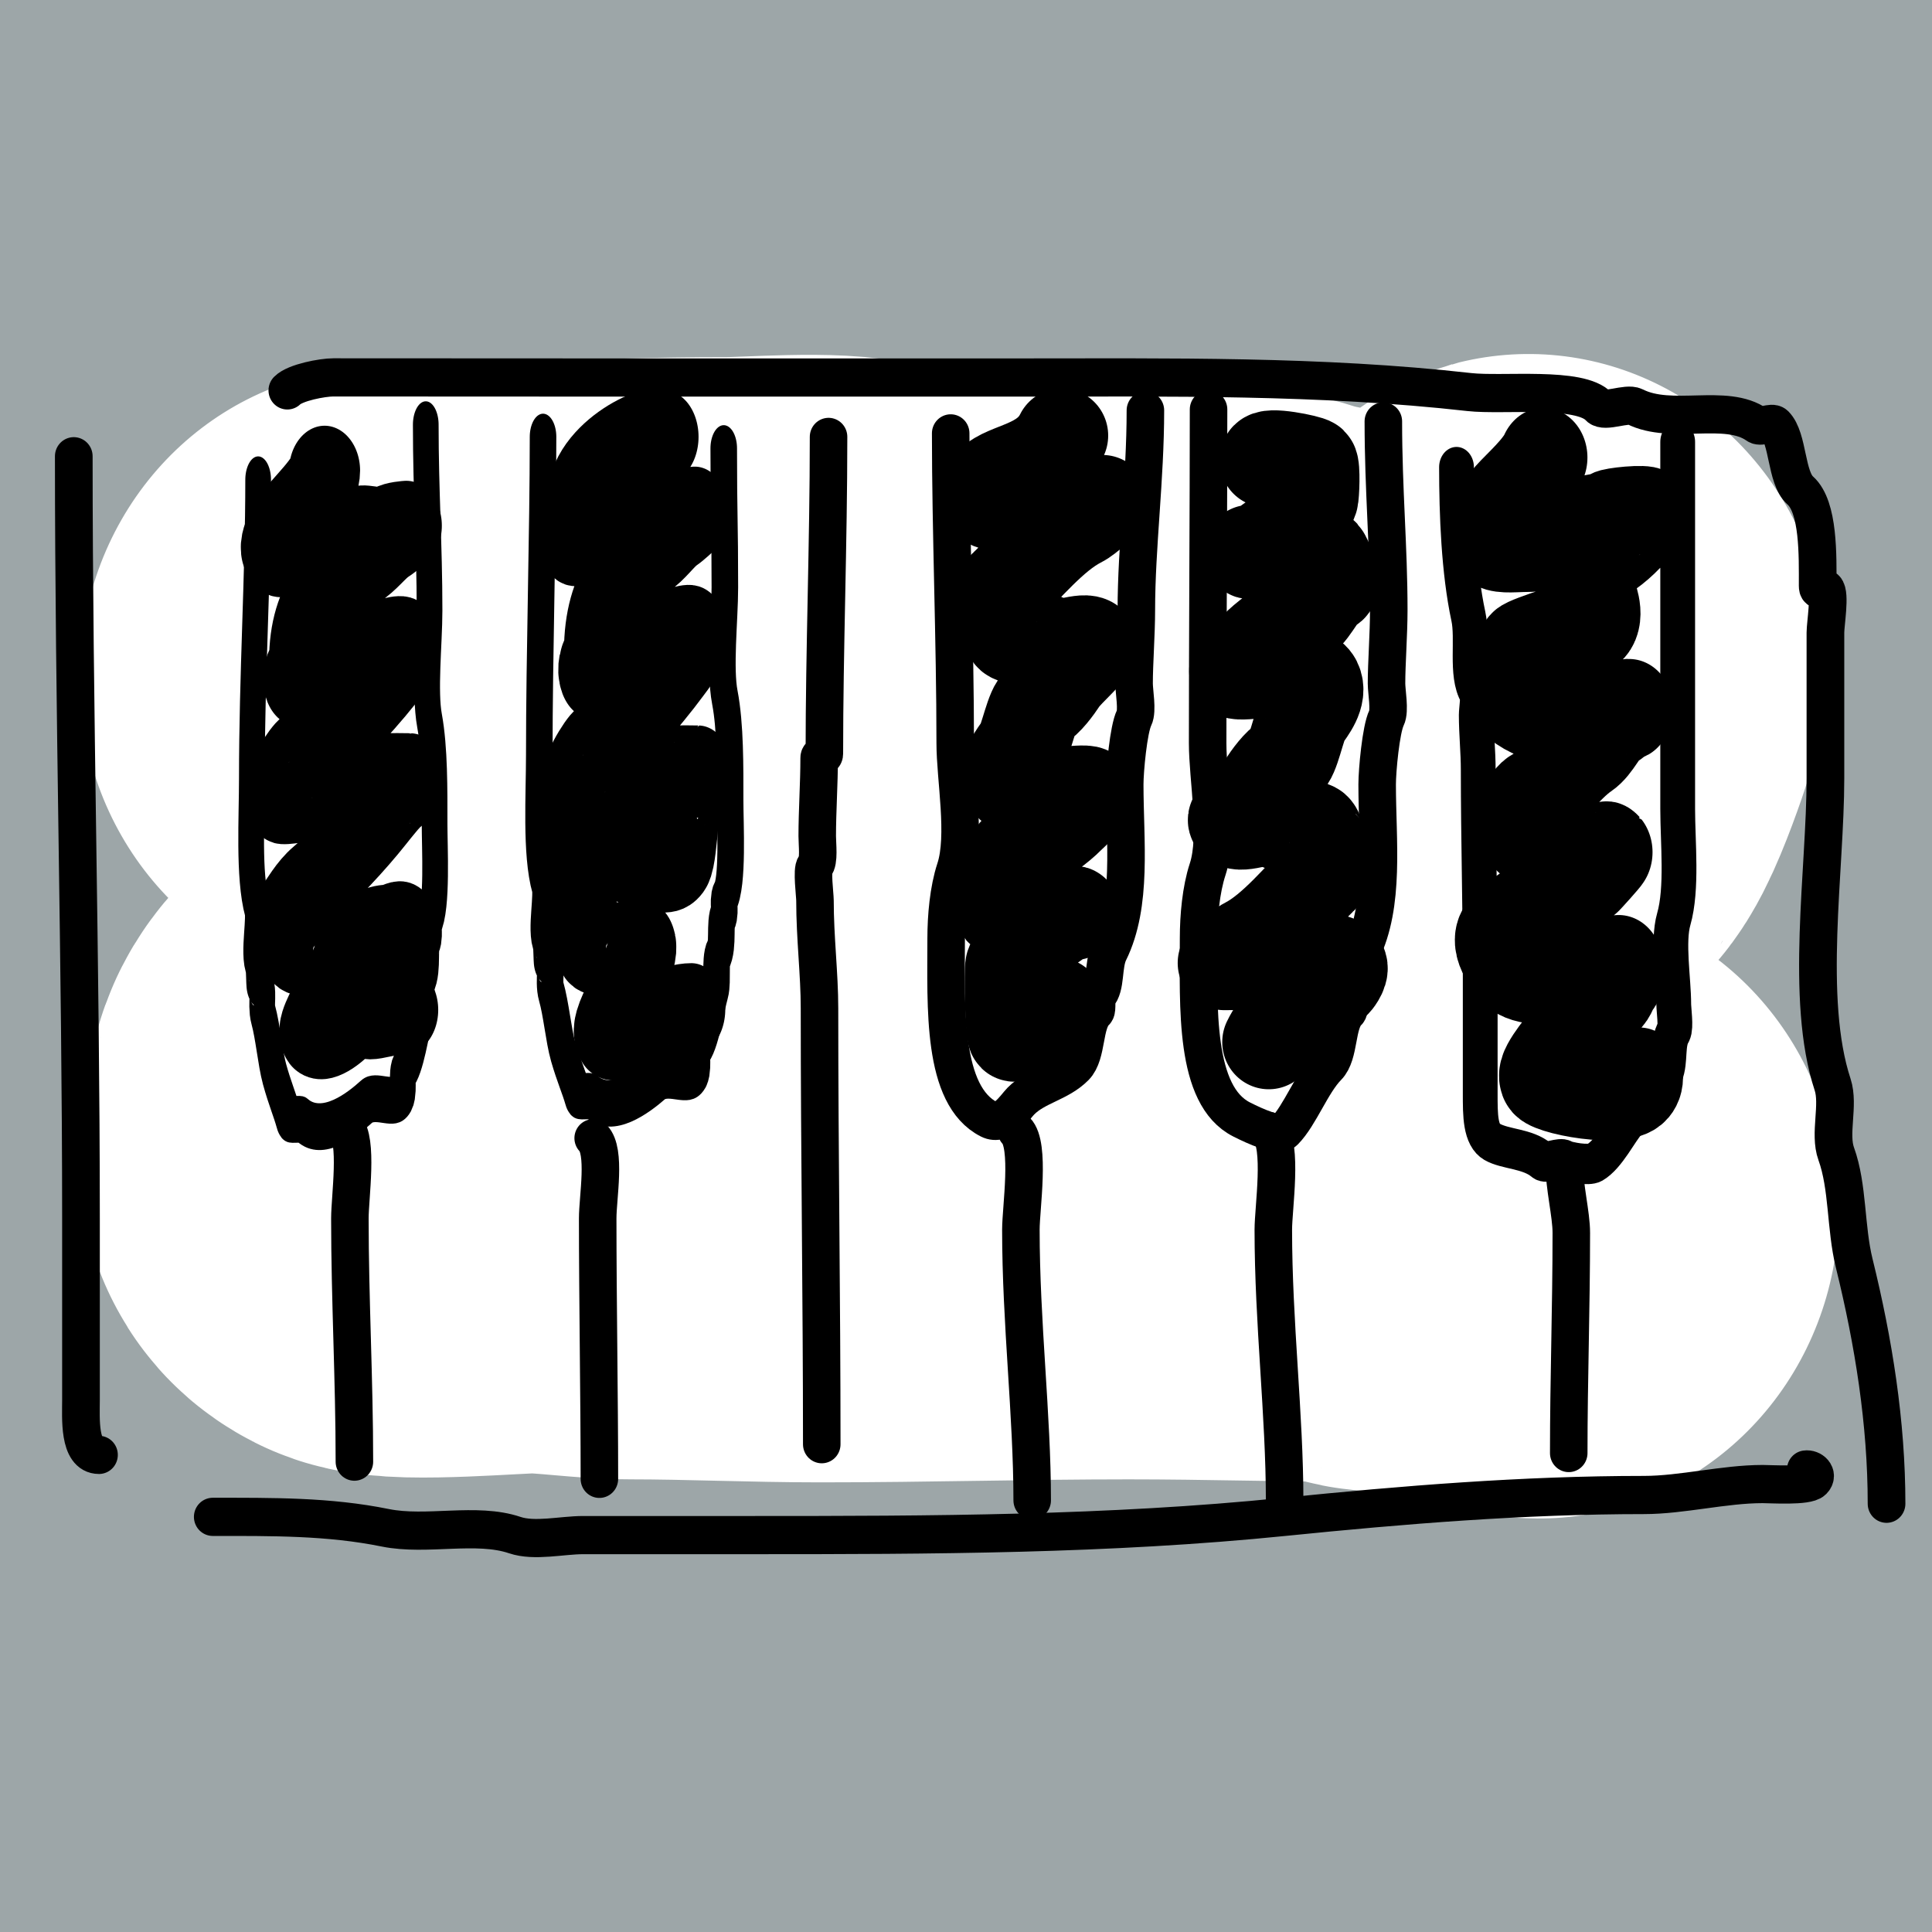
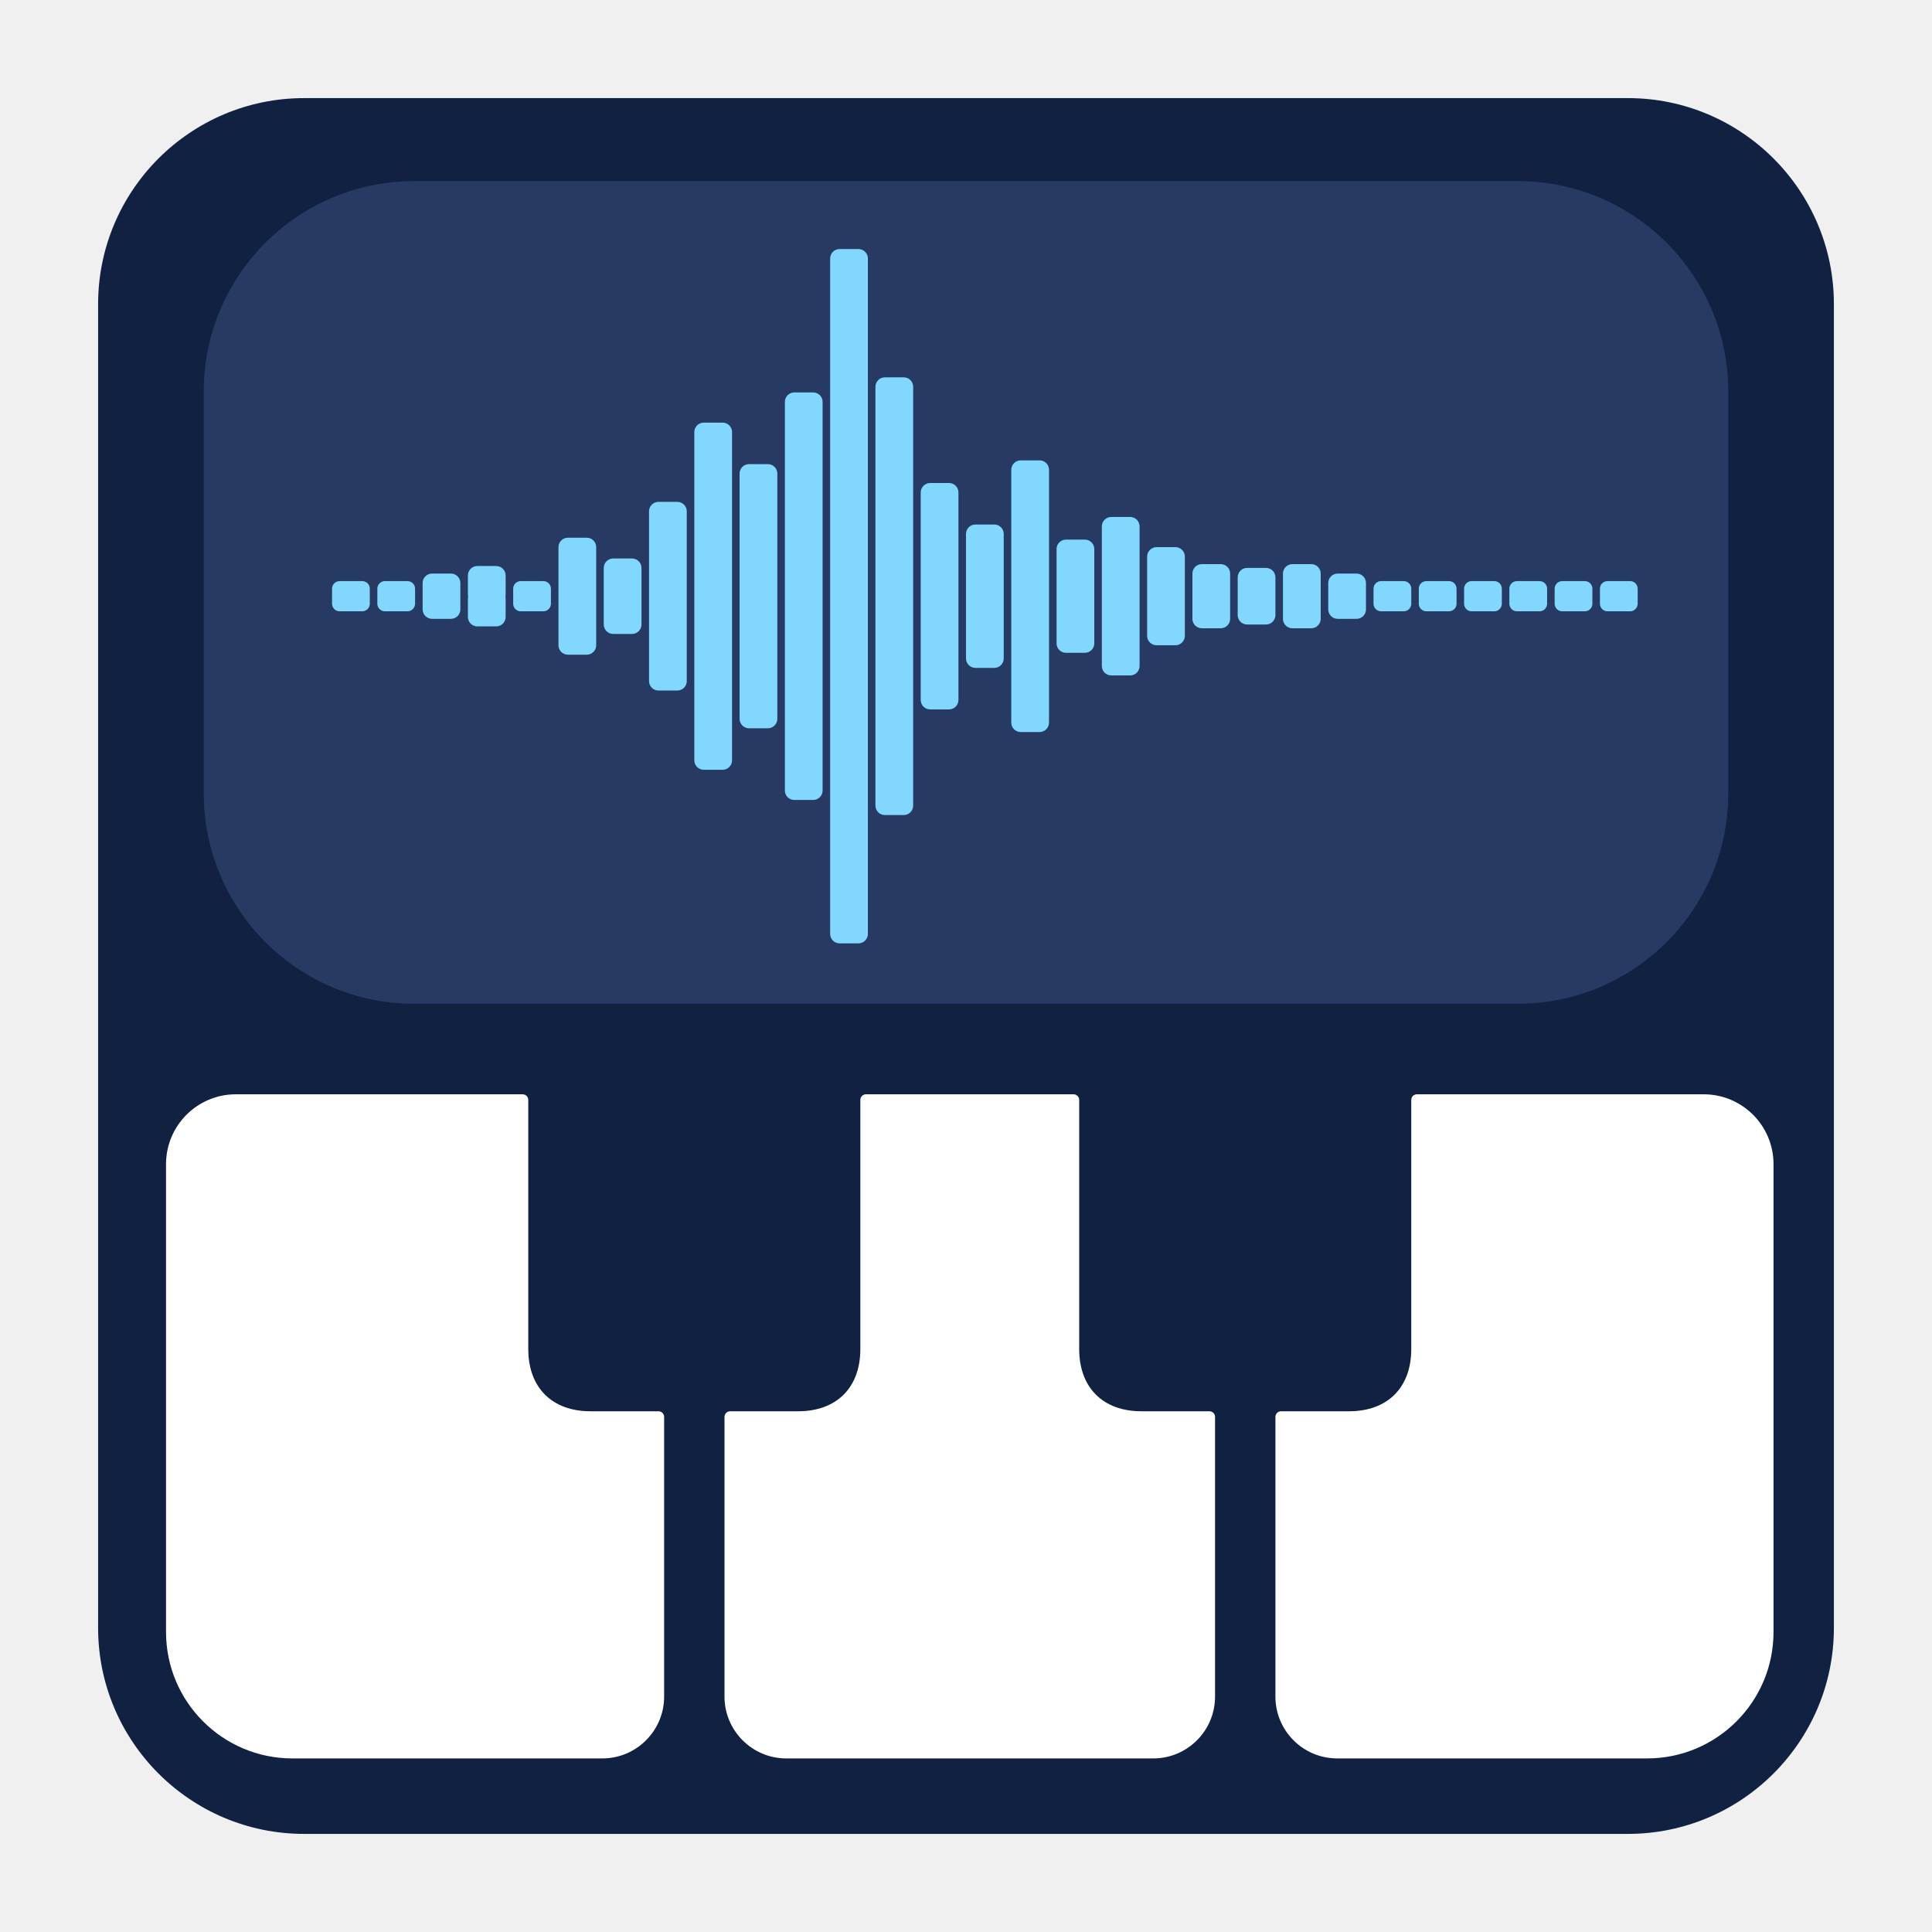
- <svg xmlns="http://www.w3.org/2000/svg" width="100%" height="100%" viewBox="0 0 128 128" version="1.1" xml:space="preserve" style="fill-rule:evenodd;clip-rule:evenodd;stroke-linecap:round;stroke-linejoin:round;stroke-miterlimit:1.5;">
-   <g transform="matrix(1,0,0,1,-178.257,0)">
-     <g id="画板1" transform="matrix(2.66667,0,0,2.66667,178.257,0)">
-       <rect x="0" y="0" width="48" height="48" style="fill:none;" />
-       <g transform="matrix(1.02128,0,0,1.02128,-1.02128,-1.02128)">
-         <rect x="1" y="1" width="47" height="47" style="fill:rgb(157,166,168);" />
-       </g>
-       <g transform="matrix(0.401226,0,0,0.41502,-74.4207,-1.98433)">
-         <path d="M208.98,45.354C217.493,45.236 221.609,44.724 230.596,44.724C232.265,44.724 237.098,44.349 238.598,44.849C239.169,45.039 239.864,44.672 240.221,45.029C240.826,45.635 242.895,44.953 243.466,45.57C243.713,45.837 245.752,45.57 246.17,45.57C248.134,45.57 249.984,45.75 252.119,45.75C252.765,45.75 253.944,45.592 254.283,45.931C254.824,46.472 257.786,45.79 258.429,46.111C258.659,46.226 259.957,45.922 260.052,46.111C260.478,46.963 262.828,46.496 263.838,46.832C265.906,47.521 268.292,47.617 269.967,48.455C271.322,49.132 279.38,46.342 279.87,45.116C280.89,42.567 278.716,49.235 277.9,50.051C277.348,50.603 276.017,51.859 275.556,52.781C275.331,53.232 274.071,53.048 273.753,53.683C273.422,54.345 270.12,54.508 269.246,54.945C268.831,55.152 267.579,54.629 267.263,54.945C266.293,55.915 263.428,54.969 262.035,55.666C261.534,55.917 259.886,55.471 259.511,55.846C259.092,56.265 257.39,56.26 256.626,56.387C254.641,56.718 251.416,57.315 249.97,57.315C249.145,57.315 247.344,57.196 246.891,57.649C246.492,58.048 244.598,57.418 244.187,57.829C243.423,58.594 242.389,57.917 241.483,58.37C239.323,59.45 235.687,58.397 234.091,59.993C233.774,60.31 232.426,60.035 232.108,60.353C230.796,61.666 227.912,61.467 226.159,62.697C225.964,62.834 225.236,62.718 225.077,62.877C223.312,64.643 219.185,64.578 217.686,66.303C217.309,66.736 215.719,66.286 215.342,66.663C214.663,67.342 213.126,68.763 212.277,69.187C211.908,69.371 208.411,71.09 209.573,72.252C210.736,73.415 207.738,73.618 209.422,74.46C210.412,74.955 216.983,74.415 218.407,74.415C220.134,74.415 222.609,74.776 224.536,74.776C228.36,74.776 232.328,74.956 236.255,74.956C242.823,74.956 248.881,74.776 255.364,74.776C260.471,74.776 265.154,74.929 270.341,74.929C270.732,74.929 270.365,75.162 270.508,75.317C270.894,75.734 272.634,75.304 273.212,75.497C274.14,75.806 275.409,75.67 275.917,76.218C276.184,76.507 277.347,76.032 277.719,76.218C278.582,76.649 279.636,77.119 280.784,77.119" style="fill:none;stroke:white;stroke-width:37.13px;" />
-       </g>
-       <g transform="matrix(1.0401,0,0,1.05417,-3.0076,3.88964)">
-         <path d="M4.654,7.063C4.654,13.058 4.826,19.059 4.826,25.016L4.826,29.311C4.826,29.723 4.765,30.599 5.256,30.599" style="fill:none;stroke:black;stroke-width:0.9px;" />
-       </g>
-       <g transform="matrix(1.0401,0,0,1.05417,3.88022,4.28755)">
-         <path d="M3.133,5.134C3.32,4.947 3.974,4.827 4.23,4.827C5.046,4.827 9.896,4.83 10.753,4.83L20.546,4.83C24.217,4.83 27.803,4.777 31.369,5.173C32.17,5.262 34.015,5.034 34.461,5.517C34.596,5.663 35.129,5.421 35.32,5.517C36.2,5.957 37.499,5.426 38.241,5.946C38.332,6.01 38.594,5.87 38.67,5.946C38.992,6.268 38.924,7.186 39.272,7.493C39.717,7.884 39.688,9.032 39.688,9.739C39.688,9.912 39.805,9.749 39.873,9.812C39.996,9.925 39.873,10.638 39.873,10.843L39.873,14.279C39.873,16.441 39.373,19.478 40.045,21.494C40.206,21.979 39.956,22.65 40.131,23.126C40.416,23.905 40.35,24.861 40.56,25.703C41.025,27.563 41.333,29.47 41.333,31.373" style="fill:none;stroke:black;stroke-width:0.9px;" />
-       </g>
-       <g transform="matrix(1.0401,0,0,1.05417,-2.8612,4.43297)">
-         <path d="M7.833,31.544C9.267,31.544 10.602,31.531 11.956,31.802C12.941,31.999 14.128,31.667 15.048,31.974C15.518,32.131 16.173,31.974 16.68,31.974L20.717,31.974C25.002,31.974 29.228,31.965 33.431,31.544C36.272,31.26 39.134,31.029 42.02,31.029C42.932,31.029 43.931,30.771 44.855,30.771C45.058,30.771 45.916,30.827 46.058,30.685C46.195,30.548 46.022,30.407 45.886,30.428" style="fill:none;stroke:black;stroke-width:0.9px;" />
-       </g>
-       <g transform="matrix(0.226719,0,0,0.395315,-32.8405,-0.756016)">
-         <path d="M204.359,29.367C204.359,35.486 203.948,42.949 203.948,49.356C203.948,51.873 203.552,55.486 204.525,57.433C204.919,58.221 204.063,60.432 204.669,61.038C204.755,61.124 204.759,62.309 204.813,62.336C205.467,62.663 204.915,63.55 205.246,64.211C205.801,65.32 206.059,66.991 206.544,67.961C207.144,69.161 207.696,69.832 208.131,70.701C208.238,70.915 209.462,70.718 209.717,70.846C212.018,71.996 215.48,70.488 217.073,69.692C218.169,69.144 220.306,70.064 221.111,69.259C221.395,68.975 221.03,67.857 221.399,67.673C222.242,67.251 222.801,65.014 223.274,64.067C223.5,63.615 223.221,62.246 223.563,61.904C224.158,61.309 223.665,59.927 224.14,59.452C224.356,59.235 224.068,58.514 224.284,58.298C225.206,57.376 224.861,53.733 224.861,52.241C224.861,50.048 224.897,47.588 224.284,45.75C223.671,43.912 224.284,40.784 224.284,38.828C224.284,34.687 224.161,34.383 224.161,30.088" style="fill:none;stroke:black;stroke-width:2.91px;" />
-       </g>
-       <g transform="matrix(0.390038,0,0,0.395315,-75.2989,-0.812834)">
-         <path d="M215.054,72.865C215.882,73.694 215.342,77.298 215.342,78.634C215.342,83.697 215.63,88.771 215.63,93.922" style="fill:none;stroke:black;stroke-width:2.39px;" />
-       </g>
-       <g transform="matrix(0.390038,0,0,0.395315,-69.142,-0.812834)">
-         <path d="M215.054,73.586C215.882,74.415 215.342,77.298 215.342,78.634C215.342,83.697 215.45,89.852 215.45,95.003" style="fill:none;stroke:black;stroke-width:2.39px;" />
-       </g>
-       <g transform="matrix(0.390038,0,0,0.395315,-70.8881,-0.504988)">
-         <path d="M234.524,28.732C234.524,35.49 234.257,42.02 234.257,48.646C234.257,48.926 233.925,48.654 233.925,48.913C233.925,50.547 233.803,52.243 233.803,53.827C233.803,54.35 233.94,55.42 233.659,55.702C233.444,55.917 233.659,57.526 233.659,57.865C233.659,60.237 233.947,62.474 233.947,64.644C233.947,73.816 234.091,82.945 234.091,92.047" style="fill:none;stroke:black;stroke-width:2.39px;" />
-       </g>
-       <g transform="matrix(0.390038,0,0,0.395315,-72.7479,-0.535967)">
-         <path d="M247.072,28.588C247.072,34.801 247.36,41.553 247.36,48.058C247.36,50.301 248.063,53.882 247.36,55.99C246.931,57.277 246.783,58.958 246.783,60.317C246.783,64.618 246.492,70.195 249.523,71.711C250.413,72.156 251.165,70.935 251.543,70.557C252.519,69.581 253.992,69.406 255.004,68.394C255.802,67.596 255.524,65.652 256.302,64.932C256.435,64.81 256.3,64.069 256.446,63.923C256.995,63.374 256.749,62.019 257.167,61.183C258.669,58.178 258.158,54.217 258.158,50.651C258.158,49.797 258.397,47.186 258.754,46.472C258.984,46.011 258.754,44.832 258.754,44.308C258.754,43.036 258.898,41.199 258.898,39.693C258.898,35.737 259.475,31.459 259.475,27.145" style="fill:none;stroke:black;stroke-width:2.39px;" />
-       </g>
-       <g transform="matrix(0.34019,0,0,0.395315,-54.9299,-0.26557)">
-         <path d="M267.84,30.03C267.84,32.979 267.995,36.562 268.705,39.405C269.068,40.854 268.489,43.033 269.282,44.164C269.461,44.418 269.282,45.294 269.282,45.606C269.282,46.76 269.426,47.893 269.426,49.068C269.426,53.426 269.571,57.685 269.571,62.048L269.571,69.403C269.571,70.766 269.564,71.996 270.436,72.432C271.396,72.912 273.031,72.847 274.042,73.586C274.421,73.863 275.344,73.372 275.772,73.586C276.026,73.713 277.477,73.959 277.936,73.73C279.005,73.196 279.852,71.619 280.532,70.99C281.458,70.133 282.538,69.285 283.128,68.105C283.5,67.361 283.201,66.227 283.705,65.509C283.891,65.243 283.705,64.12 283.705,63.779C283.705,62.269 283.232,59.862 283.705,58.442C284.346,56.518 283.993,53.604 283.993,51.519L283.993,28.443" style="fill:none;stroke:black;stroke-width:2.54px;" />
-       </g>
-       <g transform="matrix(0.390038,0,0,0.395315,-72.7479,-0.535967)">
-         <path d="M251.254,72.432C252.157,73.335 251.543,77.289 251.543,78.634C251.543,84.505 252.264,90.288 252.264,95.652" style="fill:none;stroke:black;stroke-width:2.39px;" />
-       </g>
-       <g transform="matrix(0.390038,0,0,0.395315,-66.4763,-0.535967)">
-         <path d="M247.418,27.088C247.418,33.301 247.36,41.553 247.36,48.058C247.36,50.301 248.063,53.882 247.36,55.99C246.931,57.277 246.783,58.958 246.783,60.317C246.783,64.618 246.492,70.195 249.523,71.711C250.413,72.156 251.886,72.81 252.264,72.432C253.24,71.456 253.992,69.406 255.004,68.394C255.802,67.596 255.524,65.652 256.302,64.932C256.435,64.81 256.3,64.069 256.446,63.923C256.995,63.374 256.749,62.019 257.167,61.183C258.669,58.178 258.158,54.217 258.158,50.651C258.158,49.797 258.397,47.186 258.754,46.472C258.984,46.011 258.754,44.832 258.754,44.308C258.754,43.036 258.898,41.199 258.898,39.693C258.898,35.737 258.552,32.151 258.552,27.838" style="fill:none;stroke:black;stroke-width:2.39px;" />
-       </g>
-       <g transform="matrix(0.390038,0,0,0.395315,-66.4763,-0.535967)">
-         <path d="M251.254,72.432C252.157,73.335 251.543,77.289 251.543,78.634C251.543,84.505 252.264,90.288 252.264,95.652" style="fill:none;stroke:black;stroke-width:2.39px;" />
-       </g>
-       <g transform="matrix(0.390038,0,0,0.395315,-68.5306,-0.399482)">
-         <path d="M275.34,74.163C275.34,75.612 275.792,77.314 275.792,78.486C275.792,83.234 275.628,87.711 275.628,92.335" style="fill:none;stroke:black;stroke-width:2.39px;" />
-       </g>
-       <g transform="matrix(0.298202,0,0,0.405372,-48.1138,-0.837974)">
-         <path d="M216.721,28.84C215.642,28.065 208.959,30.641 209.717,33.491C209.79,33.766 208.644,34.725 208.996,35.078C209.267,35.349 210.314,34.916 210.583,34.934C210.77,34.946 211.669,34.568 211.736,34.501C211.881,34.357 212.457,34.645 212.602,34.501C213.098,34.005 214.458,34.417 215.198,33.924C215.779,33.537 217.021,34.094 217.65,33.78C218.13,33.539 219.236,33.491 219.236,33.491C219.236,33.491 218.488,34.01 218.082,34.212C217.424,34.542 216.763,35.304 215.775,35.799C213.379,36.996 211.159,38.412 211.159,42.001C211.159,42.342 210.505,42.855 210.727,43.299C210.788,43.421 212.158,43.088 212.313,43.01C213.592,42.371 215.382,41.836 216.784,41.135C216.902,41.076 218.921,40.506 219.092,40.847C219.373,41.409 218.283,42.377 217.938,42.722C216.209,44.45 213.064,47.183 210.871,47.914C210.592,48.007 208.729,50.099 209.284,50.654C209.432,50.802 211.786,50.46 211.881,50.366C212.091,50.155 213.926,50.313 214.044,50.077C214.359,49.448 214.736,50.092 215.342,49.789C216.419,49.25 218.337,49.356 219.524,49.356C219.549,49.356 218.982,49.988 218.803,50.077C218.516,50.221 218.297,54.392 217.924,54.765C216.444,56.244 210.867,53.134 209.287,54.188C208.324,54.83 210.343,57.528 209.861,58.01C209.841,58.03 209.801,59.111 209.861,59.163C210.167,59.429 210.16,59.75 210.438,60.029C210.825,60.415 212.634,60.173 213.323,60.173C213.491,60.173 214.513,60.281 214.621,60.173C215.396,59.398 214.246,62.279 212.89,63.634C212.844,63.681 211.731,65.218 212.025,65.365C212.916,65.81 214.567,64.605 214.909,64.211C215.04,64.061 216.138,64.211 216.352,64.211C217.023,64.211 217.942,63.923 218.948,63.923" style="fill:none;stroke:black;stroke-width:5.65px;" />
-       </g>
-       <g transform="matrix(0.217094,0,0,0.395315,-38.0188,-0.179625)">
-         <path d="M204.669,30.607C204.669,36.726 203.948,42.949 203.948,49.356C203.948,51.873 203.552,55.486 204.525,57.433C204.919,58.221 204.063,60.432 204.669,61.038C204.755,61.124 204.759,62.309 204.813,62.336C205.467,62.663 204.915,63.55 205.246,64.211C205.801,65.32 206.059,66.991 206.544,67.961C207.144,69.161 207.696,69.832 208.131,70.701C208.238,70.915 209.462,70.718 209.717,70.846C212.018,71.996 215.48,70.488 217.073,69.692C218.169,69.144 220.306,70.064 221.111,69.259C221.395,68.975 221.03,67.857 221.399,67.673C222.242,67.251 222.801,65.014 223.274,64.067C223.5,63.615 223.221,62.246 223.563,61.904C224.158,61.309 223.665,59.927 224.14,59.452C224.356,59.235 224.068,58.514 224.284,58.298C225.206,57.376 224.861,53.733 224.861,52.241C224.861,50.048 224.897,47.588 224.284,45.75C223.671,43.912 224.284,40.784 224.284,38.828C224.284,34.687 223.851,31.441 223.851,27.145" style="fill:none;stroke:black;stroke-width:2.94px;" />
-       </g>
-       <g transform="matrix(0.312957,0,0,0.395315,-58.5165,-0.179625)">
-         <path d="M212.746,30.03C212.746,31.041 210.235,32.753 209.717,33.491C209.554,33.724 208.644,34.725 208.996,35.078C209.267,35.349 210.314,34.916 210.583,34.934C210.77,34.946 211.669,34.568 211.736,34.501C211.881,34.357 212.457,34.645 212.602,34.501C213.098,34.005 214.458,34.417 215.198,33.924C215.779,33.537 217.021,34.094 217.65,33.78C218.13,33.539 219.236,33.491 219.236,33.491C219.236,33.491 218.488,34.01 218.082,34.212C217.424,34.542 216.763,35.304 215.775,35.799C213.379,36.996 211.159,38.412 211.159,42.001C211.159,42.342 210.505,42.855 210.727,43.299C210.788,43.421 212.158,43.088 212.313,43.01C213.592,42.371 215.382,41.836 216.784,41.135C216.902,41.076 218.921,40.506 219.092,40.847C219.373,41.409 218.283,42.377 217.938,42.722C216.209,44.45 213.064,47.183 210.871,47.914C210.592,48.007 208.729,50.099 209.284,50.654C209.432,50.802 211.786,50.46 211.881,50.366C212.091,50.155 213.926,50.313 214.044,50.077C214.359,49.448 214.736,50.092 215.342,49.789C216.419,49.25 218.337,49.356 219.524,49.356C219.549,49.356 218.982,49.988 218.803,50.077C218.516,50.221 217.59,51.147 217.217,51.519C215.737,52.999 213.461,54.937 211.881,55.99C210.917,56.633 210.343,57.528 209.861,58.01C209.841,58.03 209.801,59.111 209.861,59.163C210.167,59.429 210.16,59.75 210.438,60.029C210.825,60.415 212.634,60.173 213.323,60.173C213.491,60.173 214.513,60.281 214.621,60.173C215.396,59.398 216.746,58.875 217.794,58.875C218.009,58.875 218.726,58.509 218.948,58.731C219.48,59.263 217.829,59.993 217.65,60.173C216.318,61.504 214.246,62.279 212.89,63.634C212.844,63.681 211.731,65.218 212.025,65.365C212.916,65.81 214.567,64.605 214.909,64.211C215.04,64.061 216.138,64.211 216.352,64.211C217.023,64.211 217.942,63.923 218.948,63.923" style="fill:none;stroke:black;stroke-width:5.64px;" />
-       </g>
-       <g transform="matrix(0.350446,0,0,0.395315,-57.7919,-0.504988)">
-         <path d="M274.33,30.03C273.842,31.007 272.38,32.125 271.734,32.77C271.48,33.024 270.092,34.59 270.58,35.078C271.02,35.517 272.271,35.366 272.888,35.366C274.062,35.366 276.7,35.16 277.503,34.357C277.795,34.064 278.587,34.283 278.945,33.924C279.077,33.792 281.595,33.545 281.83,33.78C281.977,33.927 280.894,34.283 280.82,34.357C279.96,35.217 279.168,35.759 277.936,36.376C276.305,37.191 279.128,39.818 277.647,40.558C277.279,40.743 273.067,41.821 272.744,42.145C272.543,42.346 271.652,44.514 272.167,45.029C273.115,45.977 276.624,46.983 278.801,45.895C279.002,45.794 280.301,46.067 280.388,45.895C280.561,45.548 279.725,46.298 279.378,46.472C278.679,46.821 278.315,47.855 277.503,48.346C276.191,49.141 274.959,50.772 273.465,51.519C273.242,51.631 272.281,52.628 272.599,53.106C273.197,54.002 274.15,54.189 274.474,54.837C274.595,55.077 276.331,54.971 276.638,55.125C276.792,55.202 278.556,55.241 278.657,55.125C278.687,55.09 278.67,54.561 278.945,54.837C278.97,54.862 277.625,56.199 277.503,56.279C275.623,57.503 272.819,58.511 271.301,60.029C270.735,60.595 272.153,62.041 272.455,62.192C273.636,62.783 275.968,62.481 277.503,62.481C277.836,62.481 279.388,62.605 279.522,62.336C279.59,62.2 279.666,61.904 279.666,61.904C279.666,61.904 279.884,62.58 279.666,62.769C279.35,63.044 279.377,63.347 279.09,63.634C278.42,64.303 276.916,66.236 276.061,66.663C275.837,66.775 274.061,68.701 274.33,68.971C274.949,69.59 281.109,70.539 281.109,68.971" style="fill:none;stroke:black;stroke-width:6.24px;" />
-       </g>
-       <g transform="matrix(0.390038,0,0,0.395315,-72.7479,-0.535967)">
-         <path d="M254.139,28.732C253.084,30.84 250.632,30.796 249.668,31.761C249.595,31.833 249.083,32.474 249.379,32.77C249.972,33.363 253.261,32.914 254.283,32.914L256.735,32.914C256.735,32.914 255.843,33.793 255.292,34.068C253.566,34.931 251.896,36.99 250.533,38.251C250.456,38.322 250.215,39.952 250.389,40.126C250.609,40.346 250.713,41.153 250.966,41.279C251.641,41.617 252.954,41.355 253.417,41.856C253.823,42.294 255.589,41.432 256.014,41.856C256.193,42.036 254.484,43.502 254.139,44.02C253.795,44.536 253.188,45.36 252.696,45.606C252.253,45.828 251.897,47.827 251.543,48.346C251.248,48.778 250.429,49.726 250.821,50.51C251.213,51.294 253.196,51.231 254.427,51.231C254.637,51.231 255.737,51.099 255.869,51.231C256.013,51.375 254.776,52.469 254.571,52.673C254.059,53.186 252.894,54.098 251.975,54.404C250.979,54.736 250.621,56.162 249.812,56.567C249.368,56.789 250.206,58.401 250.244,58.442C250.894,59.141 253.767,58.731 254.86,58.731C255.105,58.731 254.344,58.741 254.139,58.875C253.753,59.126 253.811,59.255 253.417,59.452C252.73,59.795 251.206,61.326 250.966,62.048C250.889,62.278 250.945,66.209 251.1,66.364C251.247,66.511 253.85,64.937 253.85,64.5" style="fill:none;stroke:black;stroke-width:5.93px;" />
-       </g>
-       <g transform="matrix(-0.390029,0.00270873,-0.00267257,-0.395306,130.638,36.2406)">
-         <path d="M253.932,27.923C252.878,30.031 250.632,30.796 249.668,31.761C249.595,31.833 249.083,32.474 249.379,32.77C249.972,33.363 253.261,32.914 254.283,32.914L256.735,32.914C256.735,32.914 255.843,33.793 255.292,34.068C253.566,34.931 251.896,36.99 250.533,38.251C250.456,38.322 250.215,39.952 250.389,40.126C250.609,40.346 250.713,41.153 250.966,41.279C251.641,41.617 252.954,41.355 253.417,41.856C253.823,42.294 255.589,41.432 256.014,41.856C256.193,42.036 254.484,43.502 254.139,44.02C253.795,44.536 253.188,45.36 252.696,45.606C252.253,45.828 251.897,47.827 251.543,48.346C251.248,48.778 250.429,49.726 250.821,50.51C251.213,51.294 253.196,51.231 254.427,51.231C254.637,51.231 255.737,51.099 255.869,51.231C256.013,51.375 254.776,52.469 254.571,52.673C254.059,53.186 252.894,54.098 251.975,54.404C250.979,54.736 250.621,56.162 249.812,56.567C249.368,56.789 250.206,58.401 250.244,58.442C250.894,59.141 253.767,58.731 254.86,58.731C255.105,58.731 254.344,58.741 254.139,58.875C253.753,59.126 253.811,59.255 253.417,59.452C252.73,59.795 251.206,61.326 250.966,62.048C250.889,62.278 250.811,64.057 250.966,64.211C251.113,64.359 253.85,64.937 253.85,64.5" style="fill:none;stroke:black;stroke-width:5.93px;" />
-       </g>
+ <svg xmlns="http://www.w3.org/2000/svg" width="100%" height="100%" viewBox="0 0 256 256" version="1.1" xml:space="preserve" style="fill-rule:evenodd;clip-rule:evenodd;stroke-linejoin:round;stroke-miterlimit:2;">
+   <g id="画板1" transform="matrix(0.218803,0,0,0.101106,0,0)">
+     <rect x="0" y="0" width="1170" height="2532" style="fill:none;" />
+     <g transform="matrix(4.570312,0,0,9.890625,-59.41406,-217.5938)">
+       <path d="M256,62.301L256,237.699C256,252.767 243.767,265 228.699,265L53.301,265C38.233,265 26,252.767 26,237.699L26,62.301C26,47.233 38.233,35 53.301,35L228.699,35C243.767,35 256,47.233 256,62.301Z" style="fill:rgb(17,33,66);" />
+     </g>
+     <g transform="matrix(4.570312,0,0,9.890625,-4.570312,-9.890625)">
+       <path d="M89,188.745L89,225.81C89,230.33 85.33,234 80.81,234L39.75,234C30.505,234 23,226.495 23,217.25L23,155.25C23,150.145 27.145,146 32.25,146L70.255,146C70.666,146 71,146.334 71,146.745L71,179.76C71,184.86 74.14,188 79.24,188L88.255,188C88.666,188 89,188.334 89,188.745ZM71,146L71.003,146C71.001,146.08 71,146.16 71,146.24L71,146Z" style="fill:white;" />
+     </g>
+     <g transform="matrix(4.570312,0,0,9.890625,329.0625,-9.890625)">
+       <path d="M24.745,188L33.76,188C38.86,188 42,184.86 42,179.76L42,146.745C42,146.334 42.334,146 42.745,146L70.255,146C70.666,146 71,146.334 71,146.745L71,179.76C71,184.86 74.14,188 79.24,188L88.255,188C88.666,188 89,188.334 89,188.745L89,225.81C89,230.33 85.33,234 80.81,234L32.19,234C27.67,234 24,230.33 24,225.81L24,188.745C24,188.334 24.334,188 24.745,188ZM42,146.24C42,146.16 41.999,146.08 41.997,146L42,146L42,146.24ZM71,146L71.003,146C71.001,146.08 71,146.16 71,146.24L71,146Z" style="fill:white;" />
+     </g>
+     <g transform="matrix(4.570312,0,0,9.890625,662.6953,-9.890625)">
+       <path d="M24.745,188L33.76,188C38.86,188 42,184.86 42,179.76L42,146.745C42,146.334 42.334,146 42.745,146L80.75,146C85.855,146 90,150.145 90,155.25L90,217.25C90,226.495 82.495,234 73.25,234L32.19,234C27.67,234 24,230.33 24,225.81L24,188.745C24,188.334 24.334,188 24.745,188ZM42,146.24C42,146.16 41.999,146.08 41.997,146L42,146L42,146.24Z" style="fill:white;" />
+     </g>
+     <g transform="matrix(4.50343,0,0,11.46892,-16.20789,-118.1614)">
+       <path d="M236,55.029L236,100.971C236,114.233 223.329,125 207.723,125L59.277,125C43.671,125 31,114.233 31,100.971L31,55.029C31,41.767 43.671,31 59.277,31L207.723,31C223.329,31 236,41.767 236,55.029Z" style="fill:rgb(38,58,99);" />
+     </g>
+     <g transform="matrix(11.42578,-0,0,-9.890625,-292.5,1562.719)">
+       <path d="M48,77.25L48,80.75C48,81.44 48.224,82 48.5,82L49.5,82C49.776,82 50,81.44 50,80.75L50,77.25C50,76.56 49.776,76 49.5,76L48.5,76C48.224,76 48,76.56 48,77.25ZM54.8,80L54.8,78C54.8,77.448 54.621,77 54.4,77L53.2,77C52.979,77 52.8,77.448 52.8,78L52.8,80C52.8,80.552 52.979,81 53.2,81L54.4,81C54.621,81 54.8,80.552 54.8,80ZM55.2,72.5L55.2,85.5C55.2,86.19 55.424,86.75 55.7,86.75L56.7,86.75C56.976,86.75 57.2,86.19 57.2,85.5L57.2,72.5C57.2,71.81 56.976,71.25 56.7,71.25L55.7,71.25C55.424,71.25 55.2,71.81 55.2,72.5ZM57.6,75.25L57.6,82.75C57.6,83.44 57.824,84 58.1,84L59.1,84C59.376,84 59.6,83.44 59.6,82.75L59.6,75.25C59.6,74.56 59.376,74 59.1,74L58.1,74C57.824,74 57.6,74.56 57.6,75.25ZM60,67.75L60,90.25C60,90.94 60.224,91.5 60.5,91.5L61.5,91.5C61.776,91.5 62,90.94 62,90.25L62,67.75C62,67.06 61.776,66.5 61.5,66.5L60.5,66.5C60.224,66.5 60,67.06 60,67.75ZM62.4,57.25L62.4,100.75C62.4,101.44 62.624,102 62.9,102L63.9,102C64.176,102 64.4,101.44 64.4,100.75L64.4,57.25C64.4,56.56 64.176,56 63.9,56L62.9,56C62.624,56 62.4,56.56 62.4,57.25ZM64.8,62.75L64.8,95.25C64.8,95.94 65.024,96.5 65.3,96.5L66.3,96.5C66.576,96.5 66.8,95.94 66.8,95.25L66.8,62.75C66.8,62.06 66.576,61.5 66.3,61.5L65.3,61.5C65.024,61.5 64.8,62.06 64.8,62.75ZM67.2,53.25L67.2,104.75C67.2,105.44 67.424,106 67.7,106L68.7,106C68.976,106 69.2,105.44 69.2,104.75L69.2,53.25C69.2,52.56 68.976,52 68.7,52L67.7,52C67.424,52 67.2,52.56 67.2,53.25ZM69.6,34.25L69.6,123.75C69.6,124.44 69.824,125 70.1,125L71.1,125C71.376,125 71.6,124.44 71.6,123.75L71.6,34.25C71.6,33.56 71.376,33 71.1,33L70.1,33C69.824,33 69.6,33.56 69.6,34.25ZM72,51.25L72,106.75C72,107.44 72.224,108 72.5,108L73.5,108C73.776,108 74,107.44 74,106.75L74,51.25C74,50.56 73.776,50 73.5,50L72.5,50C72.224,50 72,50.56 72,51.25ZM74.4,65.25L74.4,92.75C74.4,93.44 74.624,94 74.9,94L75.9,94C76.176,94 76.4,93.44 76.4,92.75L76.4,65.25C76.4,64.56 76.176,64 75.9,64L74.9,64C74.624,64 74.4,64.56 74.4,65.25ZM76.8,70.75L76.8,87.25C76.8,87.94 77.024,88.5 77.3,88.5L78.3,88.5C78.576,88.5 78.8,87.94 78.8,87.25L78.8,70.75C78.8,70.06 78.576,69.5 78.3,69.5L77.3,69.5C77.024,69.5 76.8,70.06 76.8,70.75ZM79.2,62.25L79.2,95.75C79.2,96.44 79.424,97 79.7,97L80.7,97C80.976,97 81.2,96.44 81.2,95.75L81.2,62.25C81.2,61.56 80.976,61 80.7,61L79.7,61C79.424,61 79.2,61.56 79.2,62.25ZM81.6,72.75L81.6,85.25C81.6,85.94 81.824,86.5 82.1,86.5L83.1,86.5C83.376,86.5 83.6,85.94 83.6,85.25L83.6,72.75C83.6,72.06 83.376,71.5 83.1,71.5L82.1,71.5C81.824,71.5 81.6,72.06 81.6,72.75ZM84,69.75L84,88.25C84,88.94 84.224,89.5 84.5,89.5L85.5,89.5C85.776,89.5 86,88.94 86,88.25L86,69.75C86,69.06 85.776,68.5 85.5,68.5L84.5,68.5C84.224,68.5 84,69.06 84,69.75ZM86.4,73.75L86.4,84.25C86.4,84.94 86.624,85.5 86.9,85.5L87.9,85.5C88.176,85.5 88.4,84.94 88.4,84.25L88.4,73.75C88.4,73.06 88.176,72.5 87.9,72.5L86.9,72.5C86.624,72.5 86.4,73.06 86.4,73.75ZM88.8,76L88.8,82C88.8,82.69 89.024,83.25 89.3,83.25L90.3,83.25C90.576,83.25 90.8,82.69 90.8,82L90.8,76C90.8,75.31 90.576,74.75 90.3,74.75L89.3,74.75C89.024,74.75 88.8,75.31 88.8,76ZM91.2,76.5L91.2,81.5C91.2,82.19 91.424,82.75 91.7,82.75L92.7,82.75C92.976,82.75 93.2,82.19 93.2,81.5L93.2,76.5C93.2,75.81 92.976,75.25 92.7,75.25L91.7,75.25C91.424,75.25 91.2,75.81 91.2,76.5ZM93.6,76L93.6,82C93.6,82.69 93.824,83.25 94.1,83.25L95.1,83.25C95.376,83.25 95.6,82.69 95.6,82L95.6,76C95.6,75.31 95.376,74.75 95.1,74.75L94.1,74.75C93.824,74.75 93.6,75.31 93.6,76ZM96,77.25L96,80.75C96,81.44 96.224,82 96.5,82L97.5,82C97.776,82 98,81.44 98,80.75L98,77.25C98,76.56 97.776,76 97.5,76L96.5,76C96.224,76 96,76.56 96,77.25ZM100.4,80L100.4,78C100.4,77.448 100.221,77 100,77L98.8,77C98.579,77 98.4,77.448 98.4,78L98.4,80C98.4,80.552 98.579,81 98.8,81L100,81C100.221,81 100.4,80.552 100.4,80ZM102.8,80L102.8,78C102.8,77.448 102.621,77 102.4,77L101.2,77C100.979,77 100.8,77.448 100.8,78L100.8,80C100.8,80.552 100.979,81 101.2,81L102.4,81C102.621,81 102.8,80.552 102.8,80ZM105.2,80L105.2,78C105.2,77.448 105.021,77 104.8,77L103.6,77C103.379,77 103.2,77.448 103.2,78L103.2,80C103.2,80.552 103.379,81 103.6,81L104.8,81C105.021,81 105.2,80.552 105.2,80ZM107.6,80L107.6,78C107.6,77.448 107.421,77 107.2,77L106,77C105.779,77 105.6,77.448 105.6,78L105.6,80C105.6,80.552 105.779,81 106,81L107.2,81C107.421,81 107.6,80.552 107.6,80ZM50.41,79C50.403,79.081 50.4,79.164 50.4,79.25L50.4,81.75C50.4,82.44 50.624,83 50.9,83L51.9,83C52.176,83 52.4,82.44 52.4,81.75L52.4,79.25C52.4,79.164 52.397,79.081 52.39,79C52.397,78.919 52.4,78.836 52.4,78.75L52.4,76.25C52.4,75.56 52.176,75 51.9,75L50.9,75C50.624,75 50.4,75.56 50.4,76.25L50.4,78.75C50.4,78.836 50.403,78.919 50.41,79ZM47.6,78C47.6,77.448 47.421,77 47.2,77L46,77C45.779,77 45.6,77.448 45.6,78L45.6,80C45.6,80.552 45.779,81 46,81L47.2,81C47.421,81 47.6,80.552 47.6,80L47.6,78ZM45.2,78C45.2,77.448 45.021,77 44.8,77L43.6,77C43.379,77 43.2,77.448 43.2,78L43.2,80C43.2,80.552 43.379,81 43.6,81L44.8,81C45.021,81 45.2,80.552 45.2,80L45.2,78ZM110,78C110,77.448 109.821,77 109.6,77L108.4,77C108.179,77 108,77.448 108,78L108,80C108,80.552 108.179,81 108.4,81L109.6,81C109.821,81 110,80.552 110,80L110,78ZM112.4,78C112.4,77.448 112.221,77 112,77L110.8,77C110.579,77 110.4,77.448 110.4,78L110.4,80C110.4,80.552 110.579,81 110.8,81L112,81C112.221,81 112.4,80.552 112.4,80L112.4,78Z" style="fill:rgb(130,215,255);" />
    </g>
  </g>
</svg>
